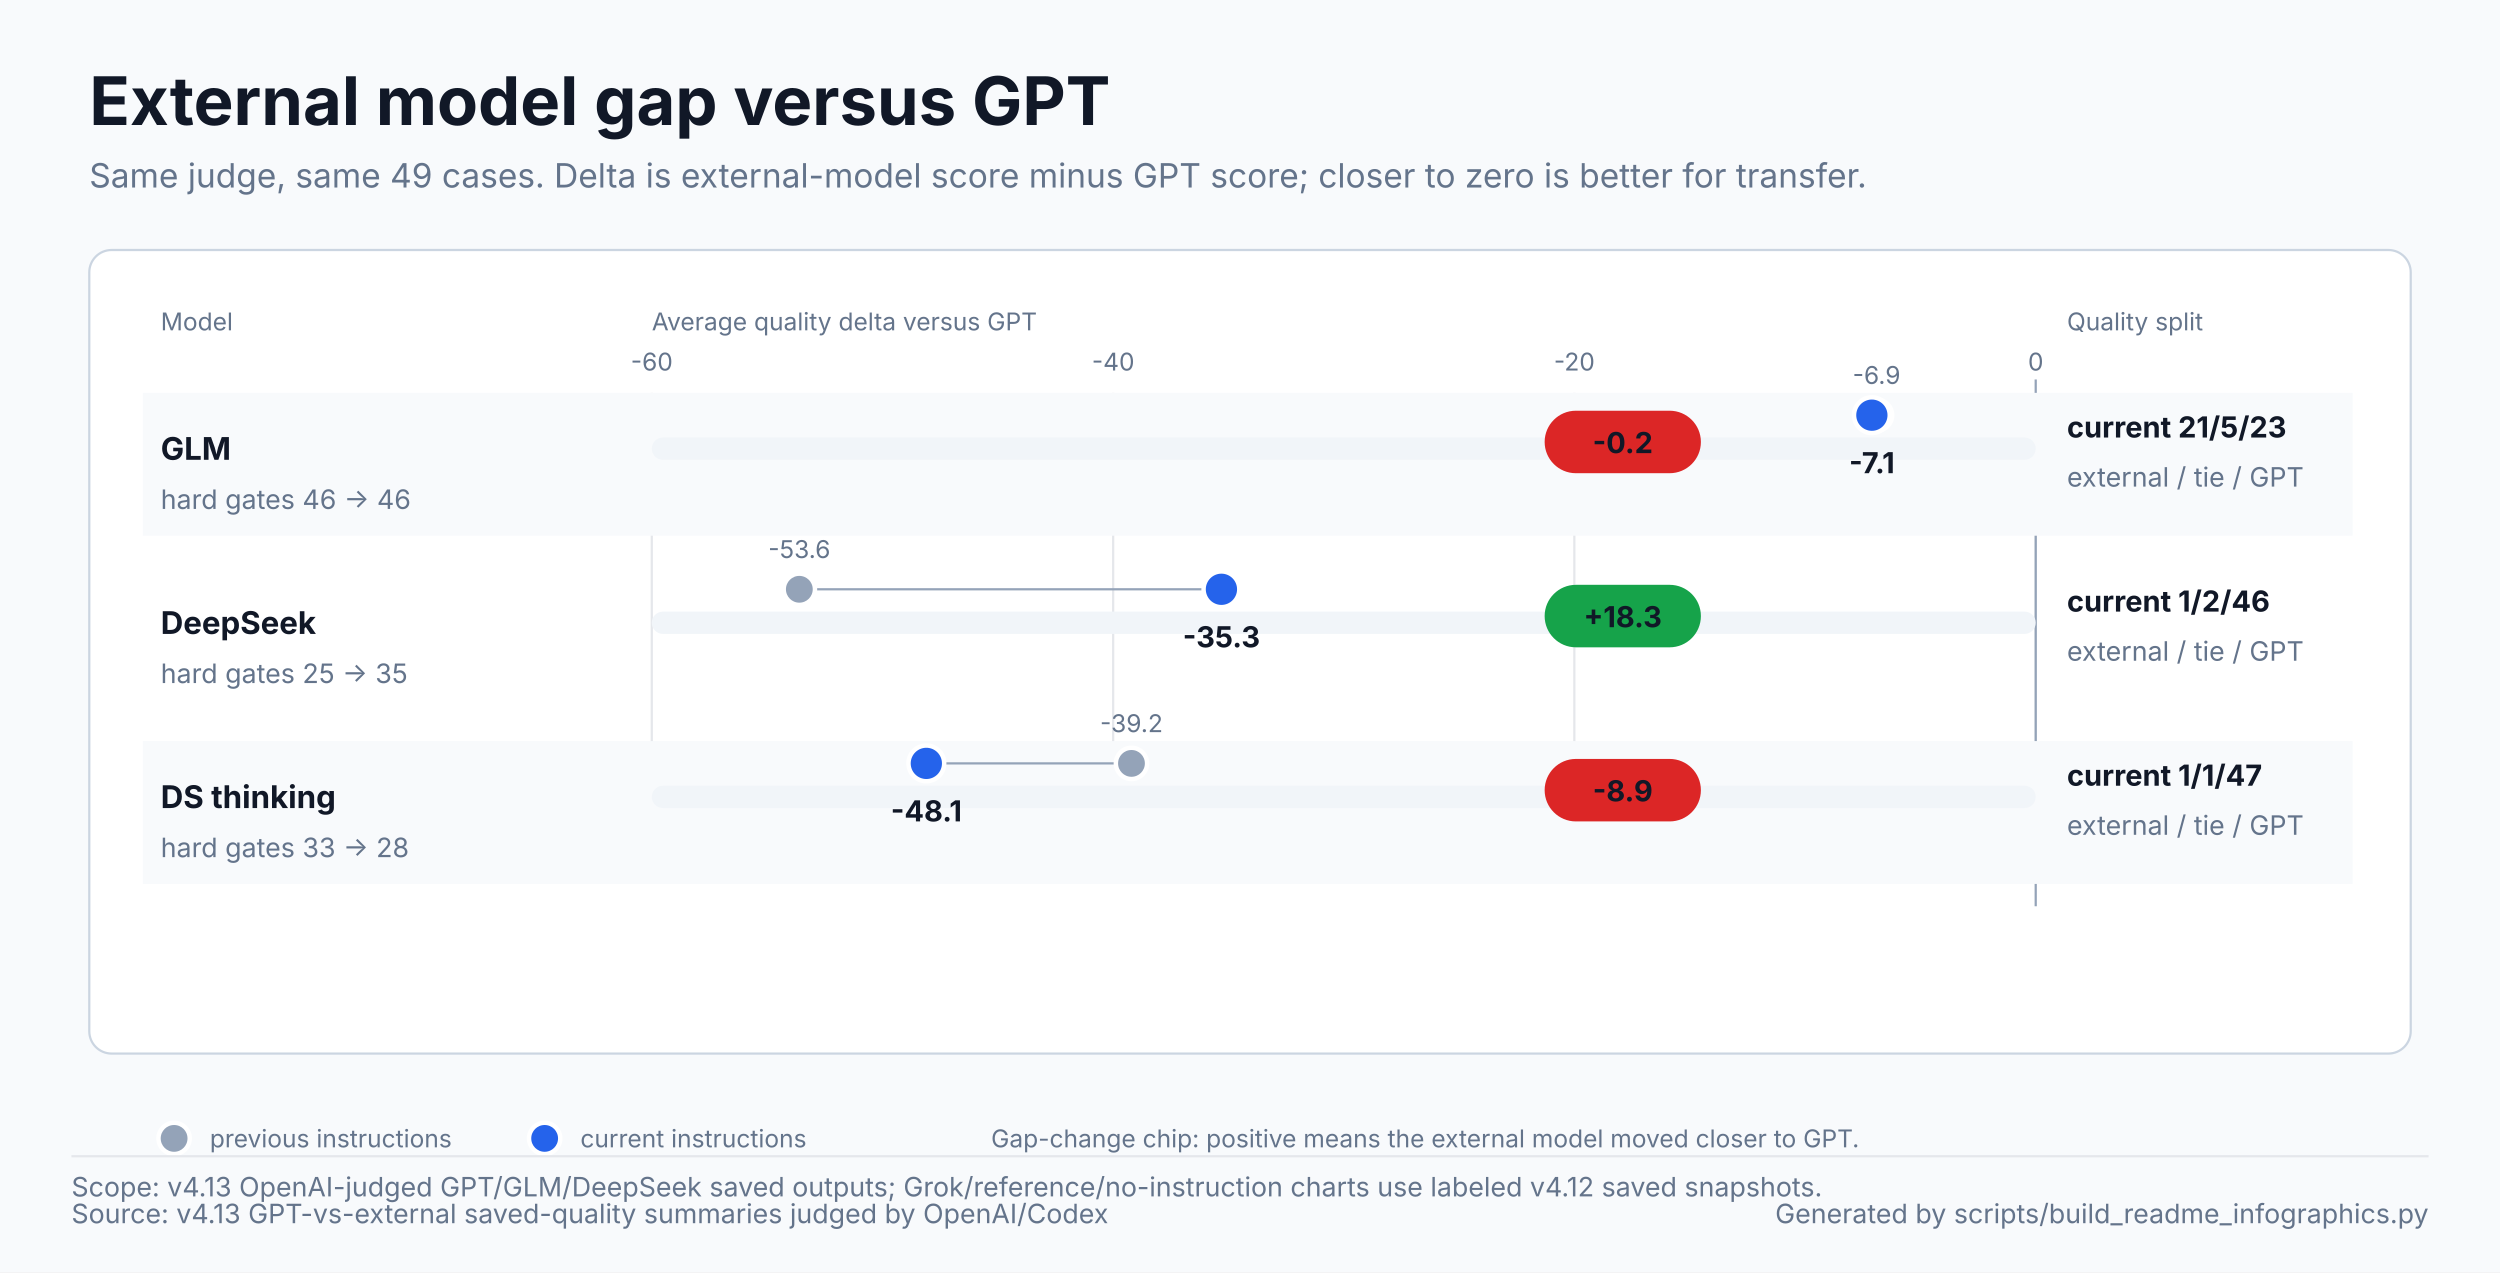
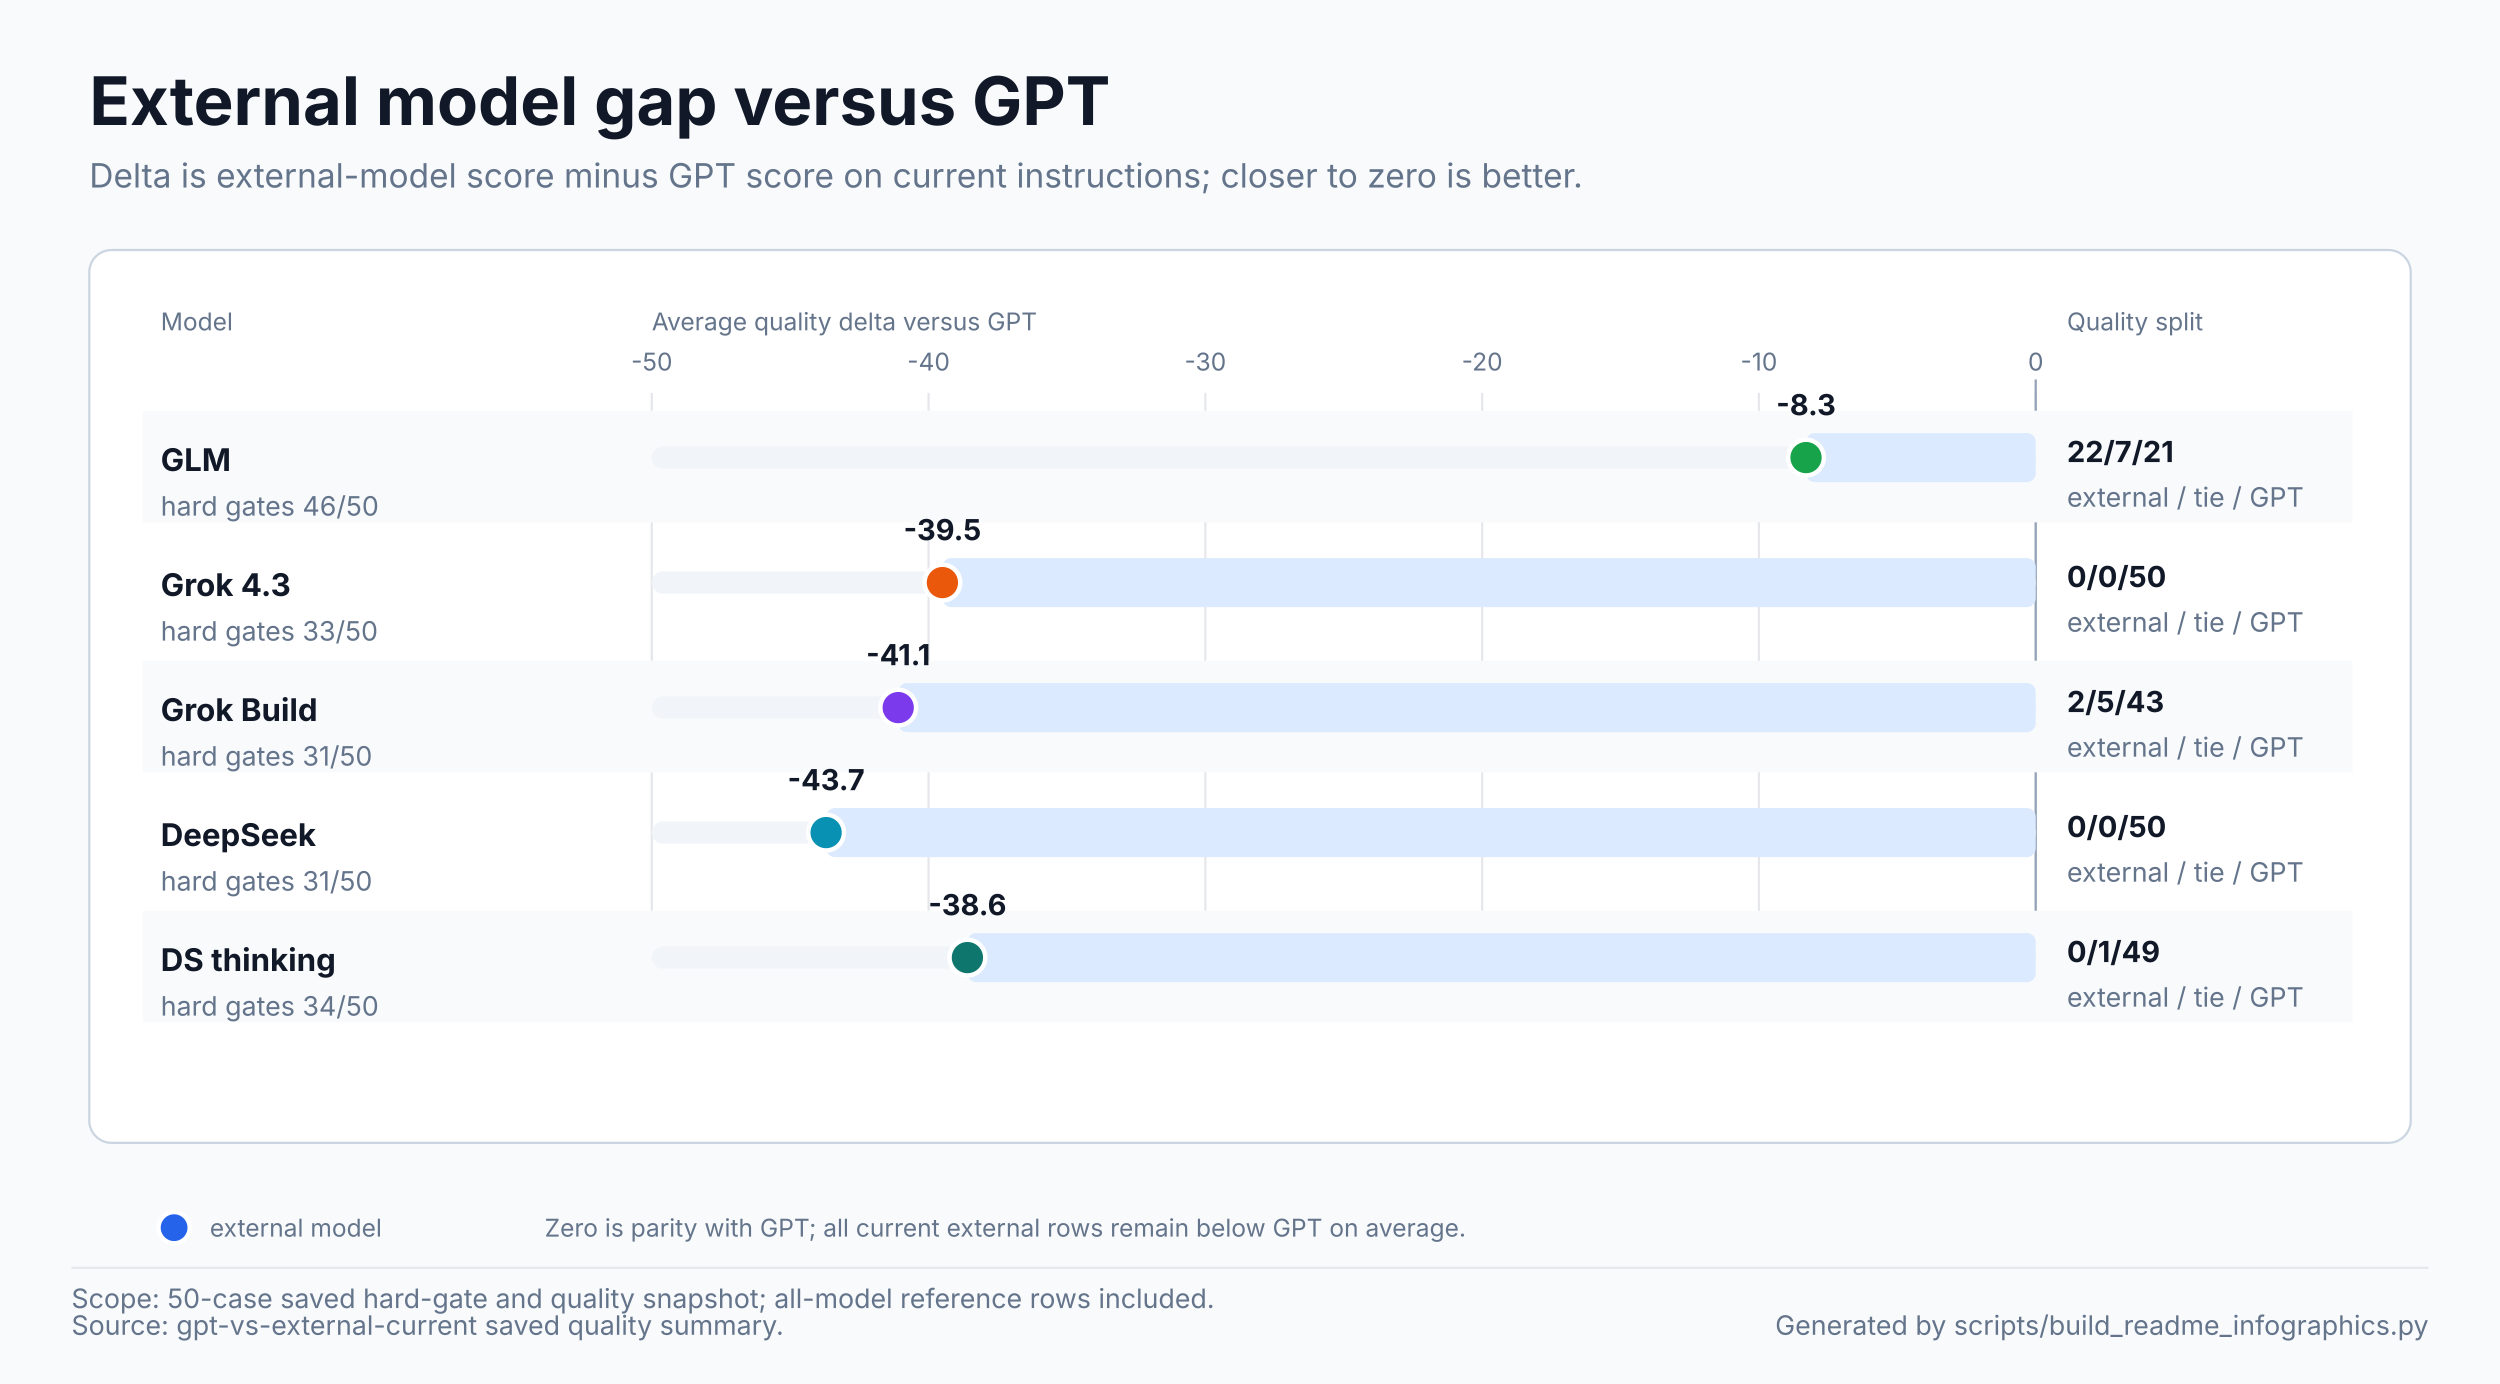
- <svg xmlns="http://www.w3.org/2000/svg" width="1120" height="570" viewBox="0 0 1120 570" role="img" aria-labelledby="title desc">
+ <svg xmlns="http://www.w3.org/2000/svg" width="1120" height="620" viewBox="0 0 1120 620" role="img" aria-labelledby="title desc">
  <style>
text{font-family:-apple-system,BlinkMacSystemFont,'Segoe UI',sans-serif;letter-spacing:0}
.title{font-size:30px;font-weight:700;fill:#111827}
.subtitle{font-size:15px;fill:#64748b}
.label{font-size:14px;font-weight:700;fill:#111827}
.small{font-size:12px;fill:#64748b}
.value{font-size:13px;font-weight:700;fill:#111827}
.axis{font-size:11px;fill:#64748b}
.cell{font-size:11px;font-weight:700;fill:#111827}
</style>
-   <rect x="0" y="0" width="1120" height="570" fill="#f8fafc" />
+   <rect x="0" y="0" width="1120" height="620" fill="#f8fafc" />
  <text x="40.0" y="56.0" class="title">External model gap versus GPT</text>
-   <text x="40.0" y="84.0" class="subtitle">Same judge, same 49 cases. Delta is external-model score minus GPT score; closer to zero is better for transfer.</text>
-   <rect x="40.0" y="112.0" width="1040.0" height="360.0" rx="10.0" fill="#ffffff" stroke="#cbd5e1" />
+   <text x="40.0" y="84.0" class="subtitle">Delta is external-model score minus GPT score on current instructions; closer to zero is better.</text>
+   <rect x="40.0" y="112.0" width="1040.0" height="400.0" rx="10.0" fill="#ffffff" stroke="#cbd5e1" />
  <text x="72.0" y="148.0" class="axis">Model</text>
  <text x="292.0" y="148.0" class="axis">Average quality delta versus GPT</text>
  <text x="926.0" y="148.0" class="axis">Quality split</text>
-   <line x1="292.0" y1="176.0" x2="292.0" y2="394.0" stroke="#e5e7eb" stroke-width="1" />
-   <text x="292.0" y="166.0" class="axis" text-anchor="middle">-60</text>
-   <line x1="498.7" y1="176.0" x2="498.7" y2="394.0" stroke="#e5e7eb" stroke-width="1" />
-   <text x="498.7" y="166.0" class="axis" text-anchor="middle">-40</text>
-   <line x1="705.3" y1="176.0" x2="705.3" y2="394.0" stroke="#e5e7eb" stroke-width="1" />
-   <text x="705.3" y="166.0" class="axis" text-anchor="middle">-20</text>
-   <line x1="912.0" y1="176.0" x2="912.0" y2="394.0" stroke="#e5e7eb" stroke-width="1" />
+   <line x1="292.0" y1="176.0" x2="292.0" y2="444.0" stroke="#e5e7eb" stroke-width="1" />
+   <text x="292.0" y="166.0" class="axis" text-anchor="middle">-50</text>
+   <line x1="416.0" y1="176.0" x2="416.0" y2="444.0" stroke="#e5e7eb" stroke-width="1" />
+   <text x="416.0" y="166.0" class="axis" text-anchor="middle">-40</text>
+   <line x1="540.0" y1="176.0" x2="540.0" y2="444.0" stroke="#e5e7eb" stroke-width="1" />
+   <text x="540.0" y="166.0" class="axis" text-anchor="middle">-30</text>
+   <line x1="664.0" y1="176.0" x2="664.0" y2="444.0" stroke="#e5e7eb" stroke-width="1" />
+   <text x="664.0" y="166.0" class="axis" text-anchor="middle">-20</text>
+   <line x1="788.0" y1="176.0" x2="788.0" y2="444.0" stroke="#e5e7eb" stroke-width="1" />
+   <text x="788.0" y="166.0" class="axis" text-anchor="middle">-10</text>
+   <line x1="912.0" y1="176.0" x2="912.0" y2="444.0" stroke="#e5e7eb" stroke-width="1" />
  <text x="912.0" y="166.0" class="axis" text-anchor="middle">0</text>
-   <line x1="912.0" y1="170.0" x2="912.0" y2="406.0" stroke="#94a3b8" stroke-width="1" />
-   <rect x="64.0" y="176.0" width="990.0" height="64.0" rx="0.0" fill="#f8fafc" />
-   <text x="72.0" y="206.0" class="label">GLM</text>
-   <text x="72.0" y="228.0" class="small">hard gates 46 -&gt; 46</text>
-   <rect x="292.0" y="196.0" width="620.0" height="10.0" rx="5.0" fill="#f1f5f9" />
-   <line x1="840.7" y1="186.0" x2="838.6" y2="186.0" stroke="#94a3b8" stroke-width="1" />
-   <circle cx="840.7" cy="186.0" r="7.0" fill="#94a3b8" stroke="#ffffff" stroke-width="2.0" />
-   <circle cx="838.6" cy="186.0" r="8.0" fill="#2563eb" stroke="#ffffff" stroke-width="2.0" />
-   <text x="840.7" y="172.0" class="axis" text-anchor="middle">-6.9</text>
-   <text x="838.6" y="212.0" class="value" text-anchor="middle">-7.1</text>
-   <rect x="692.0" y="184.0" width="70.0" height="28.0" rx="14.0" fill="#dc2626" />
-   <text x="727.0" y="203.0" class="value" text-anchor="middle">-0.2</text>
-   <text x="926.0" y="196.0" class="value">current 21/5/23</text>
-   <text x="926.0" y="218.0" class="small">external / tie / GPT</text>
-   <text x="72.0" y="284.0" class="label">DeepSeek</text>
-   <text x="72.0" y="306.0" class="small">hard gates 25 -&gt; 35</text>
-   <rect x="292.0" y="274.0" width="620.0" height="10.0" rx="5.0" fill="#f1f5f9" />
-   <line x1="358.1" y1="264.0" x2="547.2" y2="264.0" stroke="#94a3b8" stroke-width="1" />
-   <circle cx="358.1" cy="264.0" r="7.0" fill="#94a3b8" stroke="#ffffff" stroke-width="2.0" />
-   <circle cx="547.2" cy="264.0" r="8.0" fill="#2563eb" stroke="#ffffff" stroke-width="2.0" />
-   <text x="358.1" y="250.0" class="axis" text-anchor="middle">-53.6</text>
-   <text x="547.2" y="290.0" class="value" text-anchor="middle">-35.3</text>
-   <rect x="692.0" y="262.0" width="70.0" height="28.0" rx="14.0" fill="#16a34a" />
-   <text x="727.0" y="281.0" class="value" text-anchor="middle">+18.3</text>
-   <text x="926.0" y="274.0" class="value">current 1/2/46</text>
-   <text x="926.0" y="296.0" class="small">external / tie / GPT</text>
-   <rect x="64.0" y="332.0" width="990.0" height="64.0" rx="0.0" fill="#f8fafc" />
-   <text x="72.0" y="362.0" class="label">DS thinking</text>
-   <text x="72.0" y="384.0" class="small">hard gates 33 -&gt; 28</text>
-   <rect x="292.0" y="352.0" width="620.0" height="10.0" rx="5.0" fill="#f1f5f9" />
-   <line x1="506.9" y1="342.0" x2="415.0" y2="342.0" stroke="#94a3b8" stroke-width="1" />
-   <circle cx="506.9" cy="342.0" r="7.0" fill="#94a3b8" stroke="#ffffff" stroke-width="2.0" />
-   <circle cx="415.0" cy="342.0" r="8.0" fill="#2563eb" stroke="#ffffff" stroke-width="2.0" />
-   <text x="506.9" y="328.0" class="axis" text-anchor="middle">-39.2</text>
-   <text x="415.0" y="368.0" class="value" text-anchor="middle">-48.1</text>
-   <rect x="692.0" y="340.0" width="70.0" height="28.0" rx="14.0" fill="#dc2626" />
-   <text x="727.0" y="359.0" class="value" text-anchor="middle">-8.9</text>
-   <text x="926.0" y="352.0" class="value">current 1/1/47</text>
-   <text x="926.0" y="374.0" class="small">external / tie / GPT</text>
-   <circle cx="78.0" cy="510.0" r="7.0" fill="#94a3b8" stroke="#ffffff" stroke-width="2.0" />
-   <text x="94.0" y="514.0" class="axis">previous instructions</text>
-   <circle cx="244.0" cy="510.0" r="7.0" fill="#2563eb" stroke="#ffffff" stroke-width="2.0" />
-   <text x="260.0" y="514.0" class="axis">current instructions</text>
-   <text x="444.0" y="514.0" class="axis">Gap-change chip: positive means the external model moved closer to GPT.</text>
-   <line x1="32.0" y1="518.0" x2="1088.0" y2="518.0" stroke="#e5e7eb" stroke-width="1" />
-   <text x="32.0" y="536.0" class="small">Scope: v4.13 OpenAI-judged GPT/GLM/DeepSeek saved outputs; Grok/reference/no-instruction charts use labeled v4.12 saved snapshots.</text>
-   <text x="32.0" y="548.0" class="small">Source: v4.13 GPT-vs-external saved-quality summaries judged by OpenAI/Codex</text>
-   <text x="1088.0" y="548.0" class="small" text-anchor="end">Generated by scripts/build_readme_infographics.py</text>
+   <line x1="912.0" y1="170.0" x2="912.0" y2="456.0" stroke="#94a3b8" stroke-width="1" />
+   <rect x="64.0" y="184.0" width="990.0" height="50.0" rx="0.0" fill="#f8fafc" />
+   <text x="72.0" y="211.0" class="label">GLM</text>
+   <text x="72.0" y="231.0" class="small">hard gates 46/50</text>
+   <rect x="292.0" y="200.0" width="620.0" height="10.0" rx="5.0" fill="#f1f5f9" />
+   <rect x="809.1" y="194.0" width="102.9" height="22.0" rx="4.0" fill="#dbeafe" />
+   <circle cx="809.1" cy="205.0" r="8.0" fill="#16a34a" stroke="#ffffff" stroke-width="2.0" />
+   <text x="809.1" y="186.0" class="value" text-anchor="middle">-8.3</text>
+   <text x="926.0" y="207.0" class="value">22/7/21</text>
+   <text x="926.0" y="227.0" class="small">external / tie / GPT</text>
+   <text x="72.0" y="267.0" class="label">Grok 4.3</text>
+   <text x="72.0" y="287.0" class="small">hard gates 33/50</text>
+   <rect x="292.0" y="256.0" width="620.0" height="10.0" rx="5.0" fill="#f1f5f9" />
+   <rect x="422.2" y="250.0" width="489.8" height="22.0" rx="4.0" fill="#dbeafe" />
+   <circle cx="422.2" cy="261.0" r="8.0" fill="#ea580c" stroke="#ffffff" stroke-width="2.0" />
+   <text x="422.2" y="242.0" class="value" text-anchor="middle">-39.5</text>
+   <text x="926.0" y="263.0" class="value">0/0/50</text>
+   <text x="926.0" y="283.0" class="small">external / tie / GPT</text>
+   <rect x="64.0" y="296.0" width="990.0" height="50.0" rx="0.0" fill="#f8fafc" />
+   <text x="72.0" y="323.0" class="label">Grok Build</text>
+   <text x="72.0" y="343.0" class="small">hard gates 31/50</text>
+   <rect x="292.0" y="312.0" width="620.0" height="10.0" rx="5.0" fill="#f1f5f9" />
+   <rect x="402.4" y="306.0" width="509.6" height="22.0" rx="4.0" fill="#dbeafe" />
+   <circle cx="402.4" cy="317.0" r="8.0" fill="#7c3aed" stroke="#ffffff" stroke-width="2.0" />
+   <text x="402.4" y="298.0" class="value" text-anchor="middle">-41.1</text>
+   <text x="926.0" y="319.0" class="value">2/5/43</text>
+   <text x="926.0" y="339.0" class="small">external / tie / GPT</text>
+   <text x="72.0" y="379.0" class="label">DeepSeek</text>
+   <text x="72.0" y="399.0" class="small">hard gates 31/50</text>
+   <rect x="292.0" y="368.0" width="620.0" height="10.0" rx="5.0" fill="#f1f5f9" />
+   <rect x="370.1" y="362.0" width="541.9" height="22.0" rx="4.0" fill="#dbeafe" />
+   <circle cx="370.1" cy="373.0" r="8.0" fill="#0891b2" stroke="#ffffff" stroke-width="2.0" />
+   <text x="370.1" y="354.0" class="value" text-anchor="middle">-43.7</text>
+   <text x="926.0" y="375.0" class="value">0/0/50</text>
+   <text x="926.0" y="395.0" class="small">external / tie / GPT</text>
+   <rect x="64.0" y="408.0" width="990.0" height="50.0" rx="0.0" fill="#f8fafc" />
+   <text x="72.0" y="435.0" class="label">DS thinking</text>
+   <text x="72.0" y="455.0" class="small">hard gates 34/50</text>
+   <rect x="292.0" y="424.0" width="620.0" height="10.0" rx="5.0" fill="#f1f5f9" />
+   <rect x="433.4" y="418.0" width="478.6" height="22.0" rx="4.0" fill="#dbeafe" />
+   <circle cx="433.4" cy="429.0" r="8.0" fill="#0f766e" stroke="#ffffff" stroke-width="2.0" />
+   <text x="433.4" y="410.0" class="value" text-anchor="middle">-38.6</text>
+   <text x="926.0" y="431.0" class="value">0/1/49</text>
+   <text x="926.0" y="451.0" class="small">external / tie / GPT</text>
+   <circle cx="78.0" cy="550.0" r="7.0" fill="#2563eb" stroke="#ffffff" stroke-width="2.0" />
+   <text x="94.0" y="554.0" class="axis">external model</text>
+   <text x="244.0" y="554.0" class="axis">Zero is parity with GPT; all current external rows remain below GPT on average.</text>
+   <line x1="32.0" y1="568.0" x2="1088.0" y2="568.0" stroke="#e5e7eb" stroke-width="1" />
+   <text x="32.0" y="586.0" class="small">Scope: 50-case saved hard-gate and quality snapshot; all-model reference rows included.</text>
+   <text x="32.0" y="598.0" class="small">Source: gpt-vs-external-current saved quality summary.</text>
+   <text x="1088.0" y="598.0" class="small" text-anchor="end">Generated by scripts/build_readme_infographics.py</text>
</svg>
